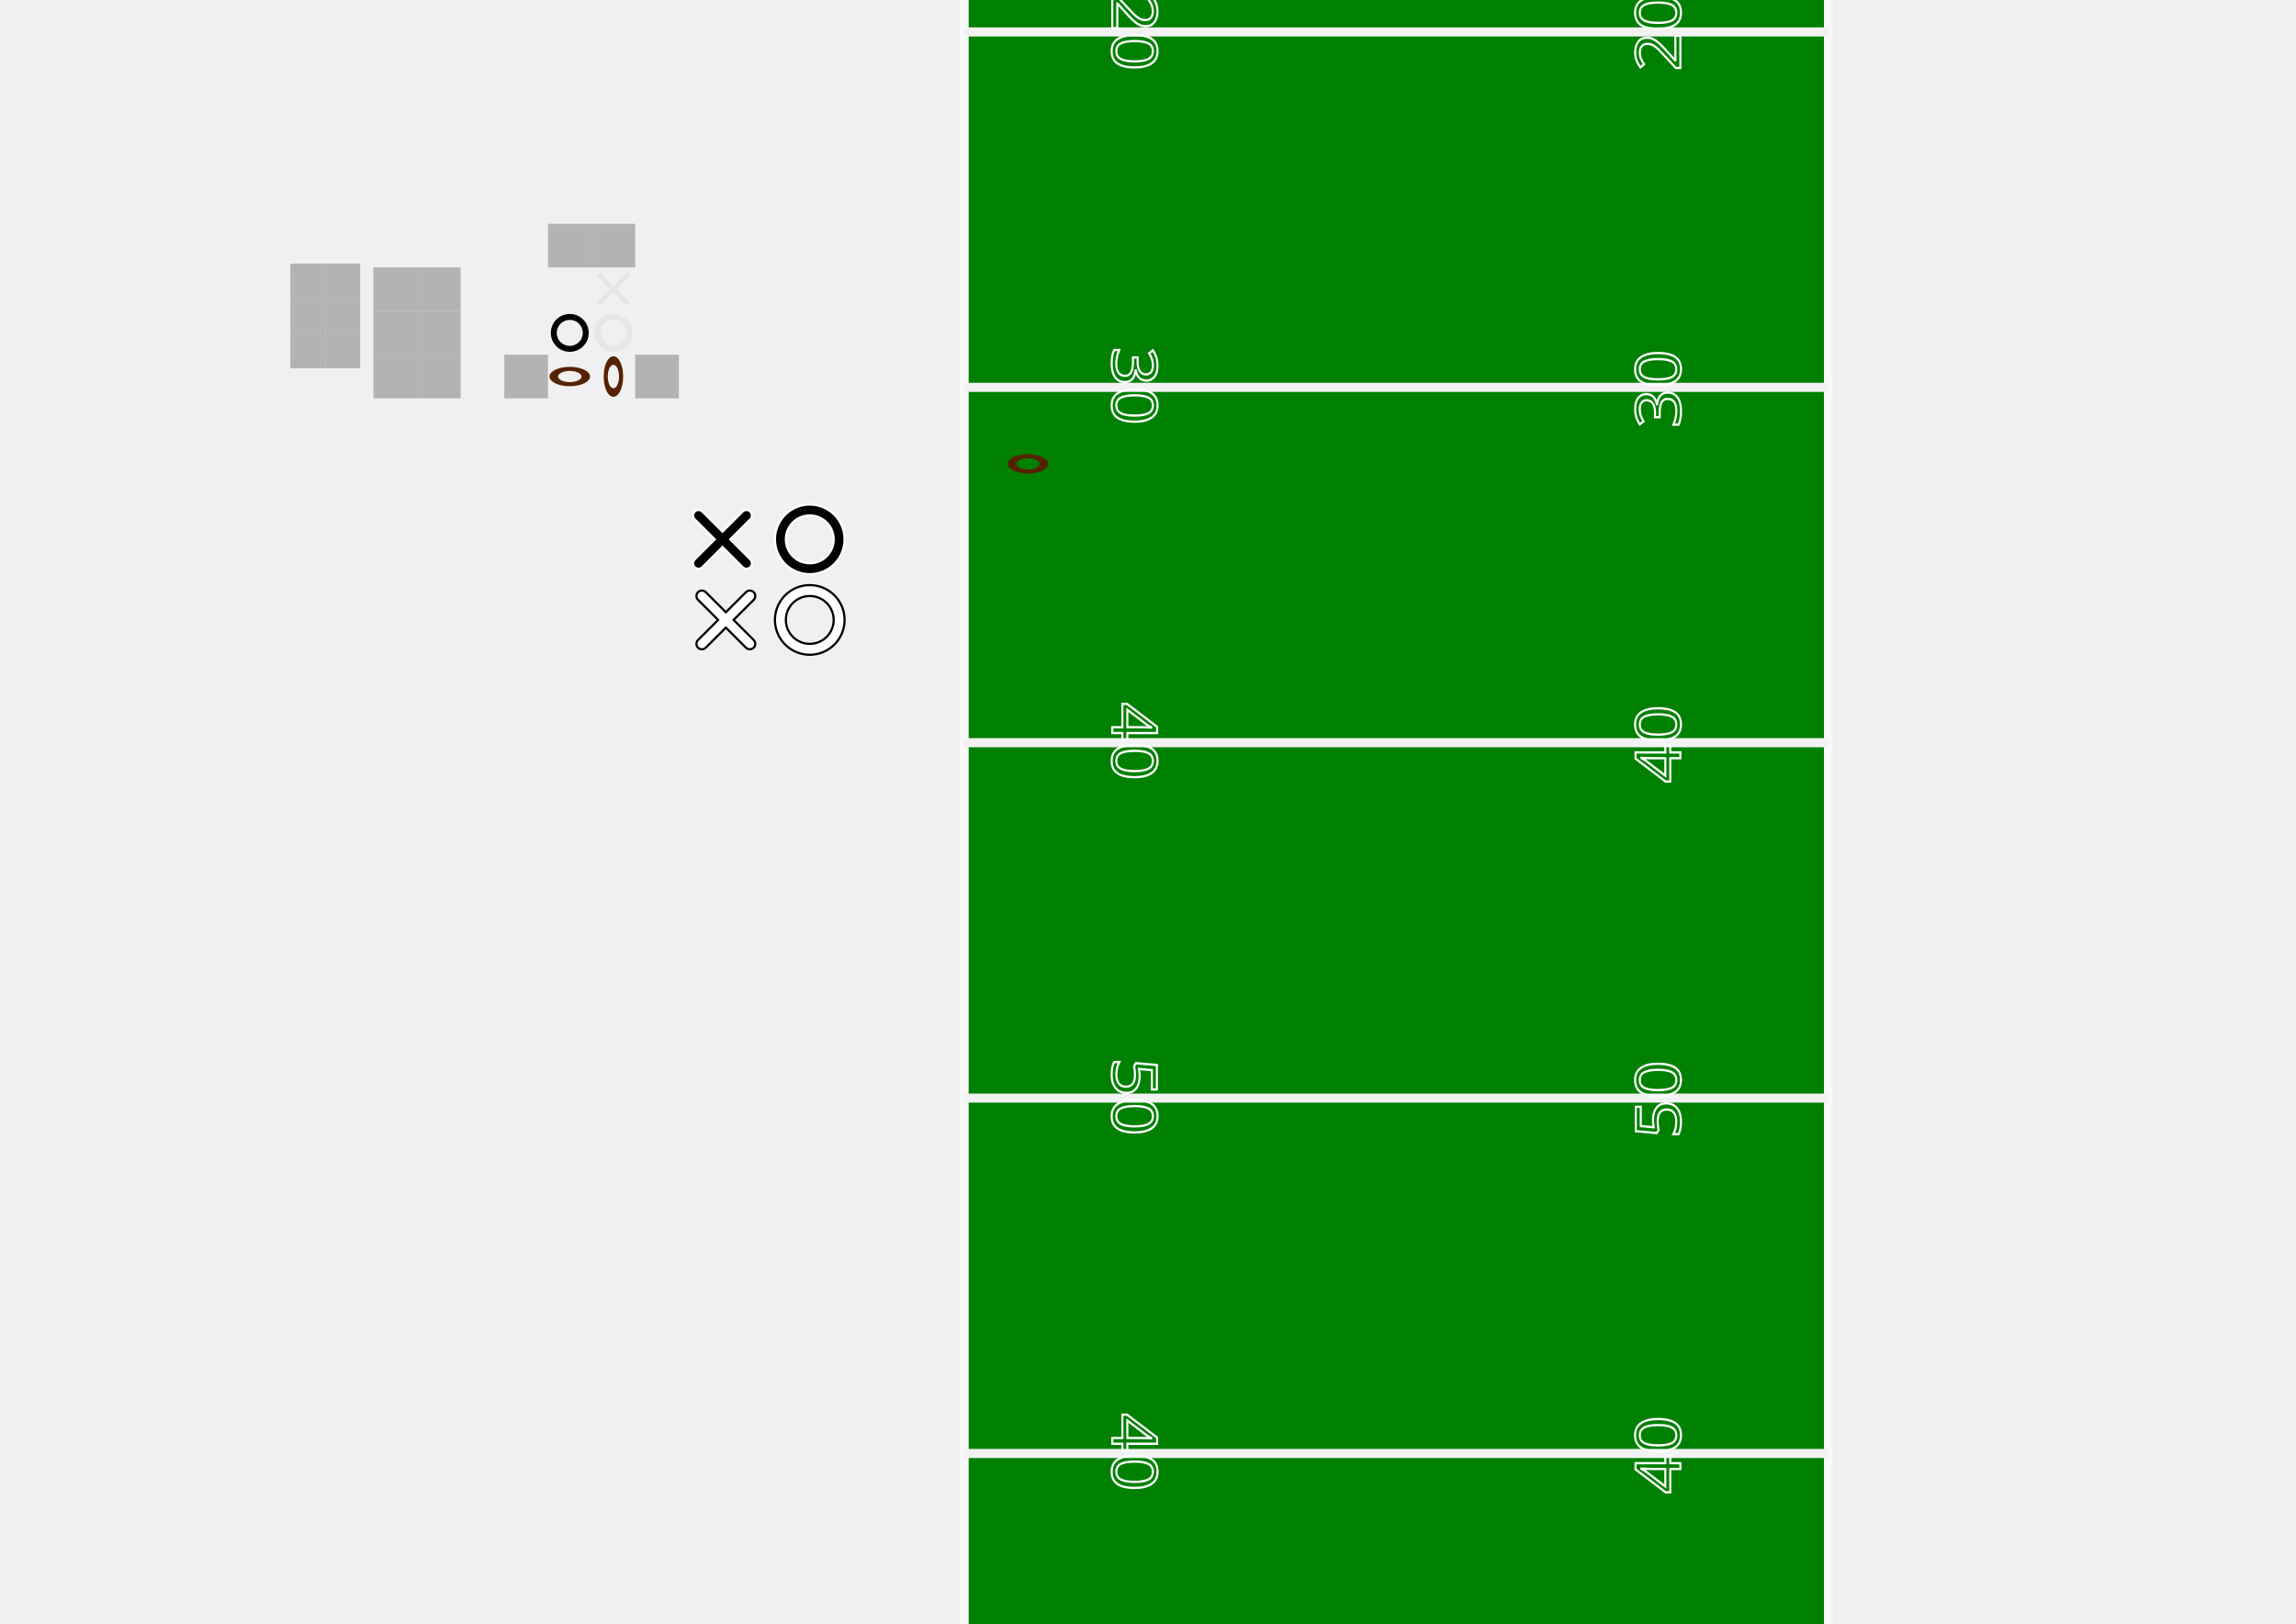
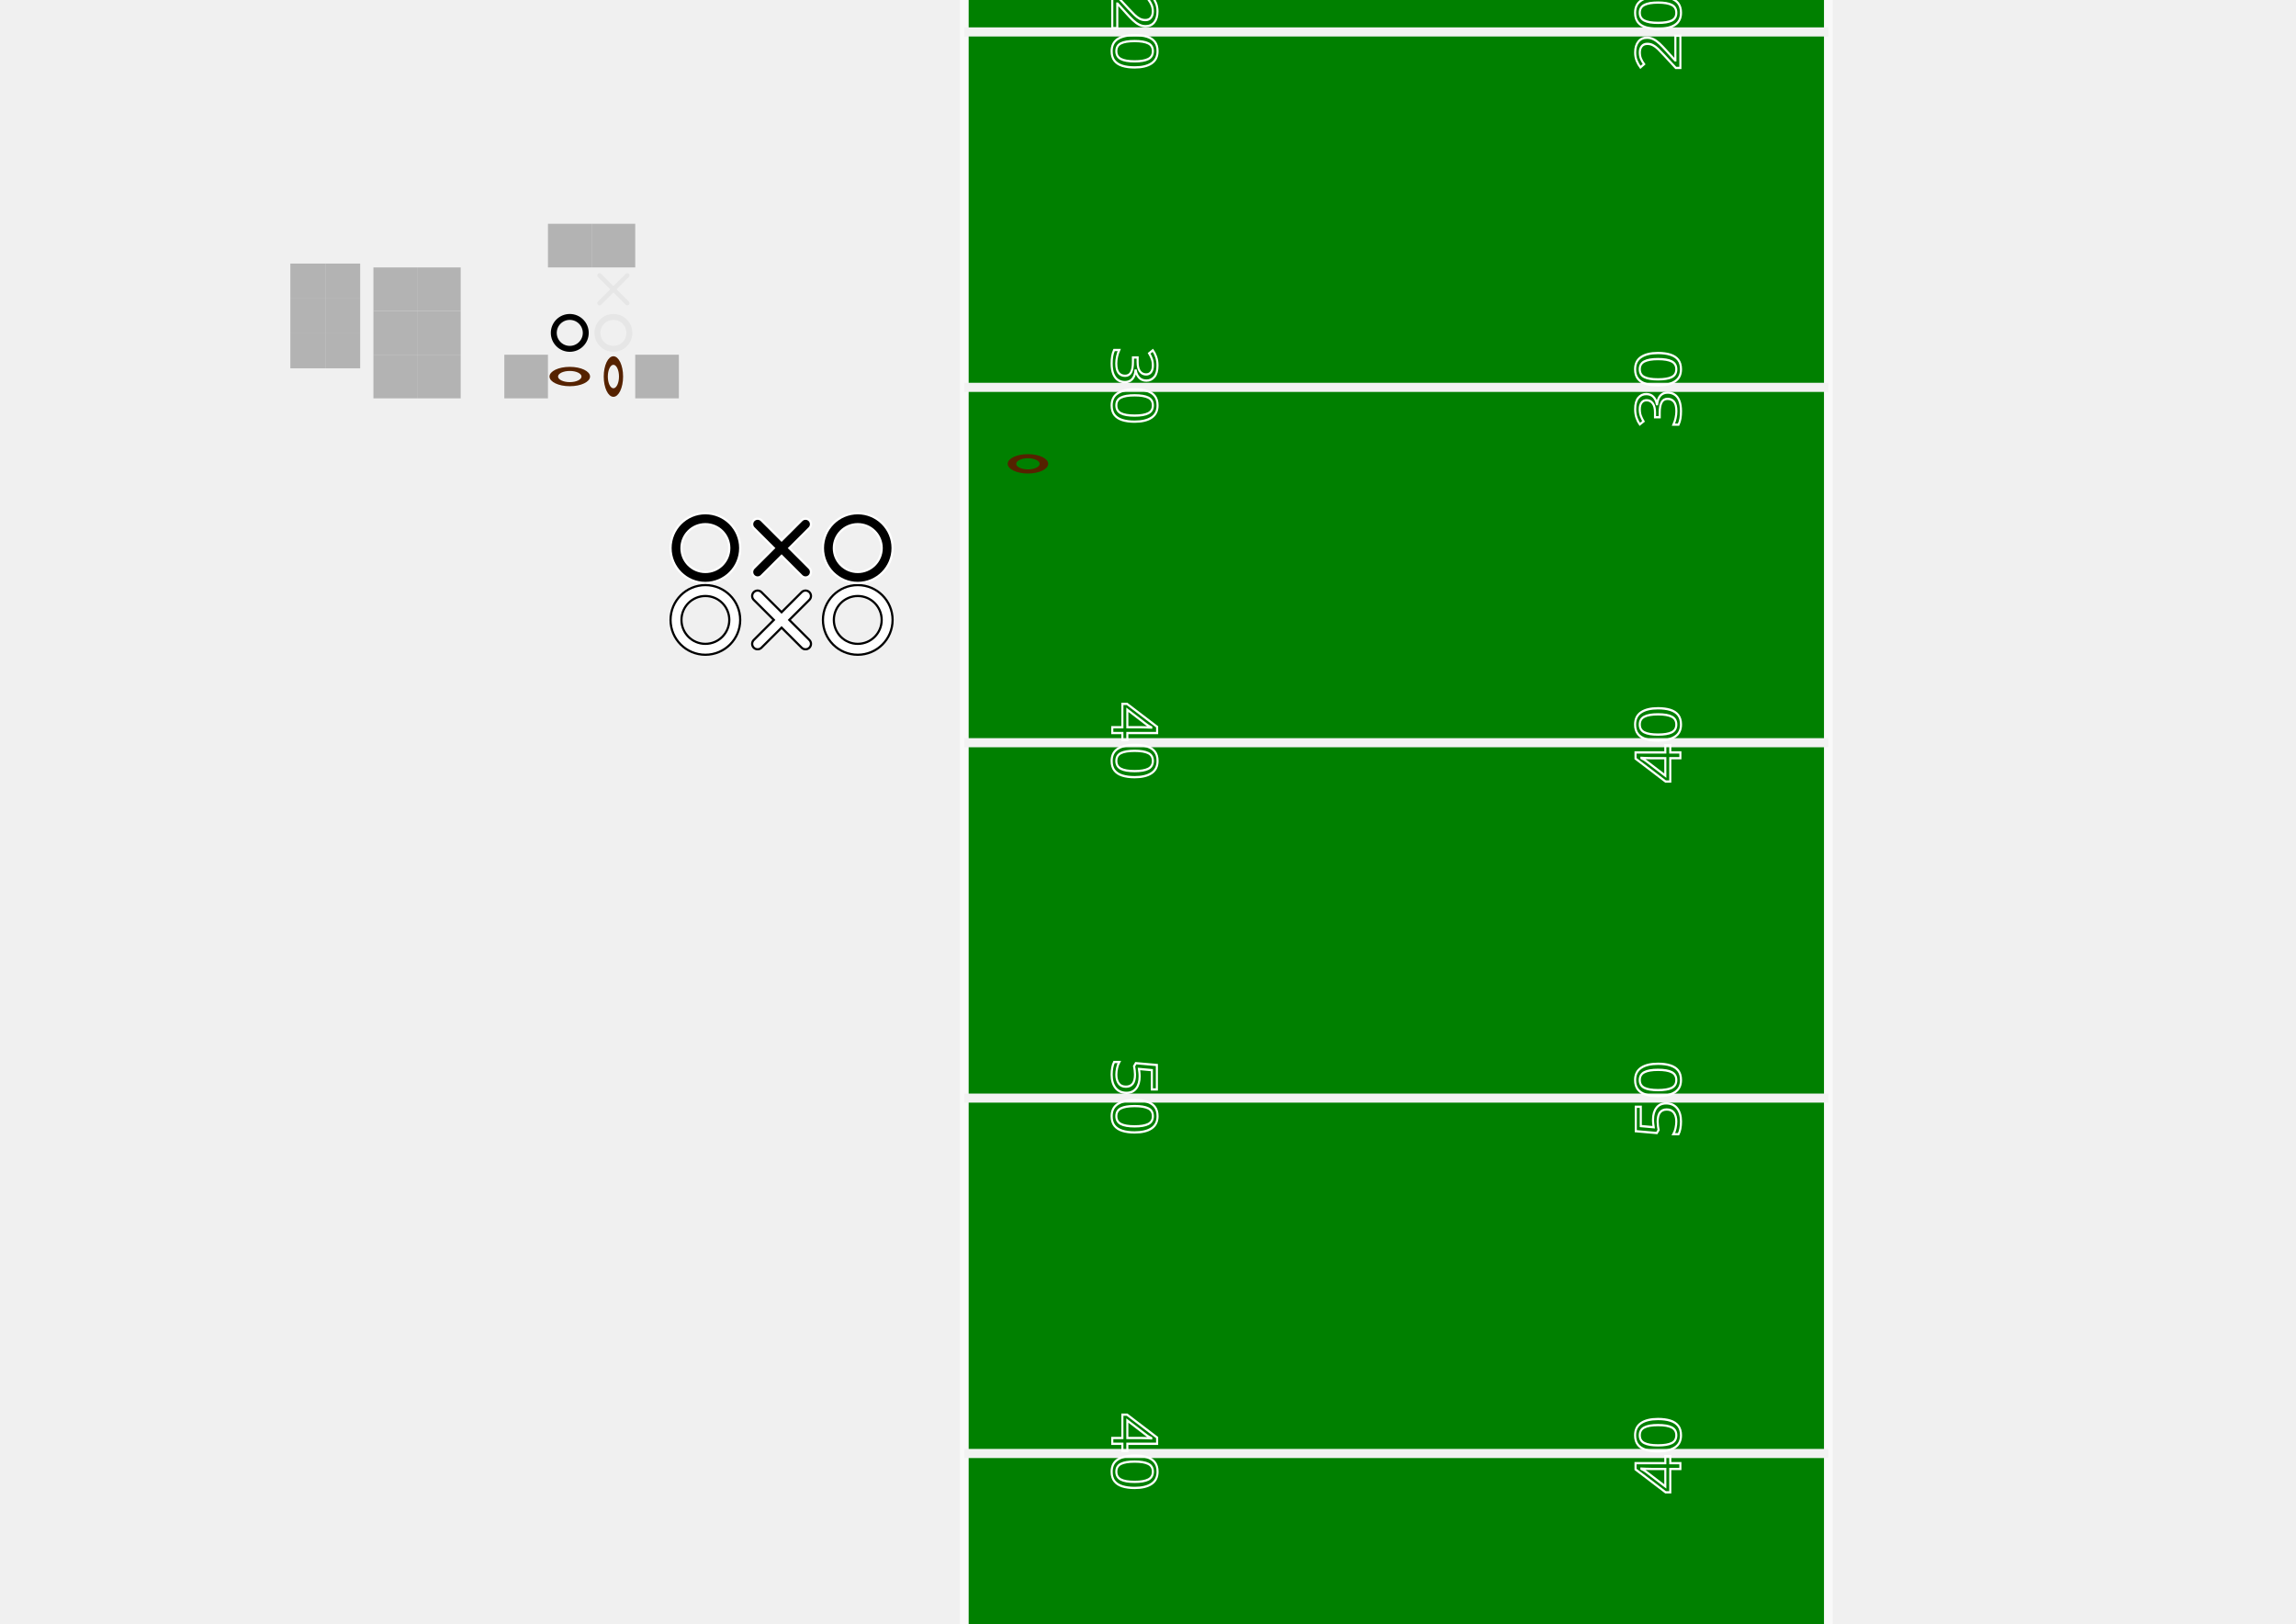
<svg xmlns="http://www.w3.org/2000/svg" width="1052.362" height="744.094" id="svg2" version="1.1">
  <defs id="defs4" />
  <g id="layer1" transform="translate(0,-308.2677)">
    <g id="g3117" transform="matrix(0.4348223,0,0,0.4,87.25897,33.1797)" />
    <g id="g3108" transform="matrix(0.9940357,0,0,0.99878,5.421616,1.775152)">
      <g transform="matrix(0,-1,1,0,-165.1101,1464.105)" id="g4078">
        <rect style="fill:#008000;stroke:#f9f9f9;stroke-width:4.014;stroke-miterlimit:4;stroke-dasharray:none;stroke-dashoffset:0" id="rect3763" width="1650.585" height="398.4" x="-172.765" y="604.296" rx="0" ry="0" />
        <path transform="matrix(0.4348223,0,0,0.4,87.25897,33.1797)" style="fill:#f2f2f2;stroke:#f2f2f2;stroke-width:9.626;stroke-linecap:butt;stroke-linejoin:miter;stroke-miterlimit:4;stroke-opacity:1;stroke-dasharray:none" d="m 2802,1427.791 c 0,996 0,996 0,996" id="path3789" />
        <text transform="matrix(0.4348223,0,0,0.4,87.25897,33.1797)" xml:space="preserve" style="font-size:40px;font-style:normal;font-weight:normal;line-height:125%;letter-spacing:0px;word-spacing:0px;fill:#ffffff;fill-opacity:1;stroke:#ffffff;stroke-width:2.406;font-family:Sans" x="2771.788" y="2253.224" id="text3039">
          <tspan id="tspan3041" x="2771.788" y="2253.224" style="font-size:72px;font-style:normal;font-variant:normal;font-weight:normal;font-stretch:normal;fill:none;stroke-width:2.406;font-family:CollegiateHeavyOutline;-inkscape-font-specification:CollegiateHeavyOutline">10</tspan>
        </text>
        <text transform="matrix(-0.4348223,0,0,-0.4,87.25897,33.1797)" xml:space="preserve" style="font-size:40px;font-style:normal;font-weight:normal;line-height:125%;letter-spacing:0px;word-spacing:0px;fill:#ffffff;fill-opacity:1;stroke:#ffffff;stroke-width:2.406;font-family:Sans" x="-2832.212" y="-1598.358" id="text3043">
          <tspan id="tspan3045" x="-2832.212" y="-1598.358" style="font-size:72px;font-style:normal;font-variant:normal;font-weight:normal;font-stretch:normal;fill:none;stroke-width:2.406;font-family:CollegiateHeavyOutline;-inkscape-font-specification:CollegiateHeavyOutline">10</tspan>
        </text>
        <g id="g3124" transform="matrix(0.4348223,0,0,0.4,54.64746,33.1797)">
          <path id="path3787" d="m 2502,1427.791 c 0,996 0,996 0,996" style="fill:#f2f2f2;stroke:#f2f2f2;stroke-width:9.626;stroke-linecap:butt;stroke-linejoin:miter;stroke-miterlimit:4;stroke-opacity:1;stroke-dasharray:none" />
          <text id="text3035" y="2253.224" x="2460.579" style="font-size:40px;font-style:normal;font-weight:normal;line-height:125%;letter-spacing:0px;word-spacing:0px;fill:#ffffff;fill-opacity:1;stroke:#ffffff;stroke-width:2.406;font-family:Sans" xml:space="preserve">
            <tspan style="font-size:72px;font-style:normal;font-variant:normal;font-weight:normal;font-stretch:normal;fill:none;stroke-width:2.406;font-family:CollegiateHeavyOutline;-inkscape-font-specification:CollegiateHeavyOutline" y="2253.224" x="2460.579" id="tspan3037">20</tspan>
          </text>
          <text transform="scale(-1,-1)" id="text3047" y="-1598.358" x="-2543.421" style="font-size:40px;font-style:normal;font-weight:normal;line-height:125%;letter-spacing:0px;word-spacing:0px;fill:#ffffff;fill-opacity:1;stroke:#ffffff;stroke-width:2.406;font-family:Sans" xml:space="preserve">
            <tspan style="font-size:72px;font-style:normal;font-variant:normal;font-weight:normal;font-stretch:normal;fill:none;stroke-width:2.406;font-family:CollegiateHeavyOutline;-inkscape-font-specification:CollegiateHeavyOutline" y="-1598.358" x="-2543.421" id="tspan3049">20</tspan>
          </text>
        </g>
        <g id="g3131" transform="matrix(0.4348223,0,0,0.4,22.03593,33.1797)">
          <path style="fill:#f2f2f2;stroke:#f2f2f2;stroke-width:9.626;stroke-linecap:butt;stroke-linejoin:miter;stroke-miterlimit:4;stroke-opacity:1;stroke-dasharray:none" d="m 2202,1427.791 c 0,996 0,996 0,996" id="path3785" />
          <text xml:space="preserve" style="font-size:40px;font-style:normal;font-weight:normal;line-height:125%;letter-spacing:0px;word-spacing:0px;fill:#ffffff;fill-opacity:1;stroke:#ffffff;stroke-width:2.406;font-family:Sans" x="2159.384" y="2253.224" id="text3031">
            <tspan id="tspan3033" x="2159.384" y="2253.224" style="font-size:72px;font-style:normal;font-variant:normal;font-weight:normal;font-stretch:normal;fill:none;stroke-width:2.406;font-family:CollegiateHeavyOutline;-inkscape-font-specification:CollegiateHeavyOutline">30</tspan>
          </text>
          <text transform="scale(-1,-1)" xml:space="preserve" style="font-size:40px;font-style:normal;font-weight:normal;line-height:125%;letter-spacing:0px;word-spacing:0px;fill:#ffffff;fill-opacity:1;stroke:#ffffff;stroke-width:2.406;font-family:Sans" x="-2244.616" y="-1598.358" id="text3051">
            <tspan id="tspan3053" x="-2244.616" y="-1598.358" style="font-size:72px;font-style:normal;font-variant:normal;font-weight:normal;font-stretch:normal;fill:none;stroke-width:2.406;font-family:CollegiateHeavyOutline;-inkscape-font-specification:CollegiateHeavyOutline">30</tspan>
          </text>
        </g>
        <g id="g3138" transform="matrix(0.4348223,0,0,0.4,-10.57601,33.1797)">
          <path style="fill:#f2f2f2;stroke:#f2f2f2;stroke-width:9.626;stroke-linecap:butt;stroke-linejoin:miter;stroke-miterlimit:4;stroke-opacity:1;stroke-dasharray:none" d="m 1902,1427.791 c 0,996 0,996 0,996" id="path3773" />
          <text id="text3027" y="2253.224" x="1859.525" style="font-size:40px;font-style:normal;font-weight:normal;line-height:125%;letter-spacing:0px;word-spacing:0px;fill:#ffffff;fill-opacity:1;stroke:#ffffff;stroke-width:2.406;font-family:Sans" xml:space="preserve">
            <tspan style="font-size:72px;font-style:normal;font-variant:normal;font-weight:normal;font-stretch:normal;fill:none;stroke-width:2.406;font-family:CollegiateHeavyOutline;-inkscape-font-specification:CollegiateHeavyOutline" y="2253.224" x="1859.525" id="tspan3029">40</tspan>
          </text>
          <text transform="scale(-1,-1)" id="text3055" y="-1598.358" x="-1944.475" style="font-size:40px;font-style:normal;font-weight:normal;line-height:125%;letter-spacing:0px;word-spacing:0px;fill:#ffffff;fill-opacity:1;stroke:#ffffff;stroke-width:2.406;font-family:Sans" xml:space="preserve">
            <tspan style="font-size:72px;font-style:normal;font-variant:normal;font-weight:normal;font-stretch:normal;fill:none;stroke-width:2.406;font-family:CollegiateHeavyOutline;-inkscape-font-specification:CollegiateHeavyOutline" y="-1598.358" x="-1944.475" id="tspan3057">40</tspan>
          </text>
        </g>
        <g id="g3145" transform="matrix(0.4348223,0,0,0.4,-43.18741,33.1797)">
          <path style="fill:#f2f2f2;stroke:#f2f2f2;stroke-width:9.626;stroke-linecap:butt;stroke-linejoin:miter;stroke-miterlimit:4;stroke-opacity:1;stroke-dasharray:none" d="m 1602,1427.791 c 0,996 0,996 0,996" id="path3777" />
          <text id="text3023" y="2253.224" x="1559.384" style="font-size:40px;font-style:normal;font-weight:normal;line-height:125%;letter-spacing:0px;word-spacing:0px;fill:#ffffff;fill-opacity:1;stroke:#ffffff;stroke-width:2.406;font-family:Sans" xml:space="preserve">
            <tspan style="font-size:72px;font-style:normal;font-variant:normal;font-weight:normal;font-stretch:normal;fill:none;stroke-width:2.406;font-family:CollegiateHeavyOutline;-inkscape-font-specification:CollegiateHeavyOutline" y="2253.224" x="1559.384" id="tspan3025">50</tspan>
          </text>
          <text transform="scale(-1,-1)" xml:space="preserve" style="font-size:40px;font-style:normal;font-weight:normal;line-height:125%;letter-spacing:0px;word-spacing:0px;fill:#ffffff;fill-opacity:1;stroke:#ffffff;stroke-width:2.406;font-family:Sans" x="-1644.616" y="-1598.358" id="text3059">
            <tspan id="tspan3061" x="-1644.616" y="-1598.358" style="font-size:72px;font-style:normal;font-variant:normal;font-weight:normal;font-stretch:normal;fill:none;stroke-width:2.406;font-family:CollegiateHeavyOutline;-inkscape-font-specification:CollegiateHeavyOutline">50</tspan>
          </text>
        </g>
        <g id="g3152" transform="matrix(0.4348223,0,0,0.4,-75.79935,33.1797)">
          <path id="path3779" d="m 1302,1427.791 c 0,996 0,996 0,996" style="fill:#f2f2f2;stroke:#f2f2f2;stroke-width:9.626;stroke-linecap:butt;stroke-linejoin:miter;stroke-miterlimit:4;stroke-opacity:1;stroke-dasharray:none" />
          <text xml:space="preserve" style="font-size:40px;font-style:normal;font-weight:normal;line-height:125%;letter-spacing:0px;word-spacing:0px;fill:#ffffff;fill-opacity:1;stroke:#ffffff;stroke-width:2.406;font-family:Sans" x="1259.525" y="2253.224" id="text3019">
            <tspan id="tspan3021" x="1259.525" y="2253.224" style="font-size:72px;font-style:normal;font-variant:normal;font-weight:normal;font-stretch:normal;fill:none;stroke-width:2.406;font-family:CollegiateHeavyOutline;-inkscape-font-specification:CollegiateHeavyOutline">40</tspan>
          </text>
          <text transform="scale(-1,-1)" xml:space="preserve" style="font-size:40px;font-style:normal;font-weight:normal;line-height:125%;letter-spacing:0px;word-spacing:0px;fill:#ffffff;fill-opacity:1;stroke:#ffffff;stroke-width:2.406;font-family:Sans" x="-1344.475" y="-1598.358" id="text3063">
            <tspan id="tspan3065" x="-1344.475" y="-1598.358" style="font-size:72px;font-style:normal;font-variant:normal;font-weight:normal;font-stretch:normal;fill:none;stroke-width:2.406;font-family:CollegiateHeavyOutline;-inkscape-font-specification:CollegiateHeavyOutline">40</tspan>
          </text>
        </g>
        <g id="g3159" transform="matrix(0.4348223,0,0,0.4,-108.4107,33.1797)">
          <path style="fill:#f2f2f2;stroke:#f2f2f2;stroke-width:9.626;stroke-linecap:butt;stroke-linejoin:miter;stroke-miterlimit:4;stroke-opacity:1;stroke-dasharray:none" d="m 1002,1427.791 c 0,996 0,996 0,996" id="path3781" />
          <text id="text3015" y="2253.224" x="959.384" style="font-size:40px;font-style:normal;font-weight:normal;line-height:125%;letter-spacing:0px;word-spacing:0px;fill:#ffffff;fill-opacity:1;stroke:#ffffff;stroke-width:2.406;font-family:Sans" xml:space="preserve">
            <tspan style="font-size:72px;font-style:normal;font-variant:normal;font-weight:normal;font-stretch:normal;fill:none;stroke-width:2.406;font-family:CollegiateHeavyOutline;-inkscape-font-specification:CollegiateHeavyOutline" y="2253.224" x="959.384" id="tspan3017">30</tspan>
          </text>
          <text transform="scale(-1,-1)" id="text3067" y="-1598.358" x="-1044.616" style="font-size:40px;font-style:normal;font-weight:normal;line-height:125%;letter-spacing:0px;word-spacing:0px;fill:#ffffff;fill-opacity:1;stroke:#ffffff;stroke-width:2.406;font-family:Sans" xml:space="preserve">
            <tspan style="font-size:72px;font-style:normal;font-variant:normal;font-weight:normal;font-stretch:normal;fill:none;stroke-width:2.406;font-family:CollegiateHeavyOutline;-inkscape-font-specification:CollegiateHeavyOutline" y="-1598.358" x="-1044.616" id="tspan3069">30</tspan>
          </text>
        </g>
        <g id="g3166" transform="matrix(0.4348223,0,0,0.4,-141.0225,33.1797)">
          <path id="path3783" d="m 702,1427.791 c 0,996 0,996 0,996" style="fill:#f2f2f2;stroke:#f2f2f2;stroke-width:9.626;stroke-linecap:butt;stroke-linejoin:miter;stroke-miterlimit:4;stroke-opacity:1;stroke-dasharray:none" />
          <text xml:space="preserve" style="font-size:40px;font-style:normal;font-weight:normal;line-height:125%;letter-spacing:0px;word-spacing:0px;fill:#ffffff;fill-opacity:1;stroke:#ffffff;stroke-width:2.406;font-family:Sans" x="660.579" y="2253.224" id="text3011">
            <tspan id="tspan3013" x="660.579" y="2253.224" style="font-size:72px;font-style:normal;font-variant:normal;font-weight:normal;font-stretch:normal;fill:none;stroke-width:2.406;font-family:CollegiateHeavyOutline;-inkscape-font-specification:CollegiateHeavyOutline">20</tspan>
          </text>
          <text transform="scale(-1,-1)" xml:space="preserve" style="font-size:40px;font-style:normal;font-weight:normal;line-height:125%;letter-spacing:0px;word-spacing:0px;fill:#ffffff;fill-opacity:1;stroke:#ffffff;stroke-width:2.406;font-family:Sans" x="-743.421" y="-1598.358" id="text3071">
            <tspan id="tspan3073" x="-743.421" y="-1598.358" style="font-size:72px;font-style:normal;font-variant:normal;font-weight:normal;font-stretch:normal;fill:none;stroke-width:2.406;font-family:CollegiateHeavyOutline;-inkscape-font-specification:CollegiateHeavyOutline">20</tspan>
          </text>
        </g>
        <path style="fill:#f2f2f2;stroke:#f2f2f2;stroke-width:4.014;stroke-linecap:butt;stroke-linejoin:miter;stroke-miterlimit:4;stroke-opacity:1;stroke-dasharray:none" d="m 1.164,604.296 c 0,398.4 0,398.4 0,398.4" id="path3769" />
        <text xml:space="preserve" style="font-size:16.682px;font-style:normal;font-weight:normal;line-height:125%;letter-spacing:0px;word-spacing:0px;fill:#ffffff;fill-opacity:1;stroke:#ffffff;stroke-width:1.004;font-family:Sans" x="-11.483" y="974.296" id="text3007" transform="scale(1.04262,0.9591226)">
          <tspan id="tspan3009" x="-11.483" y="974.296" style="font-size:30.027px;font-style:normal;font-variant:normal;font-weight:normal;font-stretch:normal;fill:none;stroke-width:1.004;font-family:CollegiateHeavyOutline;-inkscape-font-specification:CollegiateHeavyOutline">10</tspan>
        </text>
        <text xml:space="preserve" style="font-size:16.682px;font-style:normal;font-weight:normal;line-height:125%;letter-spacing:0px;word-spacing:0px;fill:#ffffff;fill-opacity:1;stroke:#ffffff;stroke-width:1.004;font-family:Sans" x="-13.716" y="-701.185" id="text3075" transform="scale(-1.04262,-0.9591226)">
          <tspan id="tspan3077" x="-13.716" y="-701.185" style="font-size:30.027px;font-style:normal;font-variant:normal;font-weight:normal;font-stretch:normal;fill:none;stroke-width:1.004;font-family:CollegiateHeavyOutline;-inkscape-font-specification:CollegiateHeavyOutline">10</tspan>
        </text>
        <rect style="fill:#008000;stroke:#ffffff;stroke-width:4.014;stroke-miterlimit:4;stroke-dasharray:none;stroke-dashoffset:0" id="rect3180" width="172.19" height="398.4" x="-346.694" y="604.296" />
        <rect y="604.296" x="1479.56" height="398.4" width="172.19" id="rect3950" style="fill:#008000;stroke:#ffffff;stroke-width:4.014;stroke-miterlimit:4;stroke-dasharray:none;stroke-dashoffset:0" />
      </g>
    </g>
    <g id="g3950" transform="matrix(1.013776,0,0,1.004402,-3.298232,-0.8570585)" style="fill:none;stroke:none">
      <rect style="fill:none;stroke:none;stroke-width:3.964;stroke-miterlimit:4;stroke-dasharray:none" id="rect3059" width="13.511" height="13.763" x="202.536" y="477.207" />
      <rect y="459.207" x="202.536" height="13.763" width="13.511" id="rect3061" style="fill:none;stroke:none;stroke-width:3.964;stroke-miterlimit:4;stroke-dasharray:none" />
      <rect style="fill:none;stroke:none;stroke-width:3.964;stroke-miterlimit:4;stroke-dasharray:none" id="rect3063" width="13.511" height="13.763" x="220.536" y="459.207" />
      <rect y="477.207" x="220.536" height="13.763" width="13.511" id="rect3065" style="fill:none;stroke:none;stroke-width:3.964;stroke-miterlimit:4;stroke-dasharray:none" />
      <rect style="fill:none;stroke:none;stroke-width:3.964;stroke-miterlimit:4;stroke-dasharray:none" id="rect3067" width="13.511" height="13.763" x="220.536" y="495.207" />
      <rect y="495.207" x="202.536" height="13.763" width="13.511" id="rect3069" style="fill:none;stroke:none;stroke-width:3.964;stroke-miterlimit:4;stroke-dasharray:none" />
    </g>
    <g id="g3848">
      <rect y="429.053" x="133.077" height="16" width="16" id="rect3068" style="fill:#b3b3b3;stroke:none" />
      <rect style="fill:#b3b3b3;stroke:none" id="rect3838" width="16" height="16" x="149.077" y="429.053" />
      <rect style="fill:#b3b3b3;stroke:none" id="rect3840" width="16" height="16" x="133.077" y="445.053" />
      <rect y="445.053" x="149.077" height="16" width="16" id="rect3842" style="fill:#b3b3b3;stroke:none" />
      <rect style="fill:#b3b3b3;stroke:none" id="rect3844" width="16" height="16" x="133.077" y="461.053" />
      <rect y="461.053" x="149.077" height="16" width="16" id="rect3846" style="fill:#b3b3b3;stroke:none" />
    </g>
    <rect style="fill:#b3b3b3;fill-opacity:1;stroke:none" id="rect3856" width="20" height="20" x="171.154" y="430.822" />
    <rect y="430.822" x="191.154" height="20" width="20" id="rect3858" style="fill:#b3b3b3;fill-opacity:1;stroke:none" />
    <rect y="450.822" x="171.154" height="20" width="20" id="rect3860" style="fill:#b3b3b3;fill-opacity:1;stroke:none" />
    <rect style="fill:#b3b3b3;fill-opacity:1;stroke:none" id="rect3862" width="20" height="20" x="191.154" y="450.822" />
    <rect style="fill:#b3b3b3;fill-opacity:1;stroke:none" id="rect3864" width="20" height="20" x="171.154" y="470.822" />
    <rect y="470.822" x="191.154" height="20" width="20" id="rect3866" style="fill:#b3b3b3;fill-opacity:1;stroke:none" />
    <path style="fill:none;stroke:#000000;stroke-width:6.093;stroke-miterlimit:4;stroke-dasharray:none;stroke-dashoffset:0" id="path3755" d="m 204.286,309.094 c 0,9.073 -7.355,16.429 -16.429,16.429 -9.073,0 -16.429,-7.355 -16.429,-16.429 0,-9.073 7.355,-16.429 16.429,-16.429 9.073,0 16.429,7.355 16.429,16.429 z" transform="matrix(0.4460703,0,0,0.4451007,177.3568,323.2441)" />
    <path transform="matrix(0.4460703,0,0,0.2128743,177.3568,415.024)" d="m 204.286,309.094 c 0,9.073 -7.355,16.429 -16.429,16.429 -9.073,0 -16.429,-7.355 -16.429,-16.429 0,-9.073 7.355,-16.429 16.429,-16.429 9.073,0 16.429,7.355 16.429,16.429 z" id="path3757" style="fill:none;stroke:#552200;stroke-width:8.811;stroke-miterlimit:4;stroke-dasharray:none;stroke-dashoffset:0" />
    <path transform="matrix(0.4460703,0,0,0.4451007,197.3568,323.2441)" d="m 204.286,309.094 c 0,9.073 -7.355,16.429 -16.429,16.429 -9.073,0 -16.429,-7.355 -16.429,-16.429 0,-9.073 7.355,-16.429 16.429,-16.429 9.073,0 16.429,7.355 16.429,16.429 z" id="path3761" style="fill:none;stroke:#e6e6e6;stroke-width:6.093;stroke-miterlimit:4;stroke-dasharray:none;stroke-dashoffset:0" />
    <g transform="matrix(0.6856738,0,0,0.6841835,161.6512,135.7219)" id="g3858" style="fill:#112b00;fill-opacity:1;stroke:#e6e6e6;stroke-width:0.991;stroke-opacity:1">
      <path style="fill:#112b00;fill-opacity:1;stroke:#e6e6e6;stroke-width:2.973;stroke-linecap:round;stroke-linejoin:miter;stroke-miterlimit:4;stroke-opacity:1;stroke-dasharray:none;stroke-dashoffset:0" d="m 165,455.219 18.571,-18.571" id="path3860" />
      <path id="path3862" d="m 165,436.648 18.571,18.571" style="fill:#112b00;fill-opacity:1;stroke:#e6e6e6;stroke-width:2.973;stroke-linecap:round;stroke-linejoin:miter;stroke-miterlimit:4;stroke-opacity:1;stroke-dasharray:none;stroke-dashoffset:0" />
    </g>
    <path style="fill:none;stroke:#552200;stroke-width:8.811;stroke-miterlimit:4;stroke-dasharray:none;stroke-dashoffset:0" id="path3088" d="m 204.286,309.094 c 0,9.073 -7.355,16.429 -16.429,16.429 -9.073,0 -16.429,-7.355 -16.429,-16.429 0,-9.073 7.355,-16.429 16.429,-16.429 9.073,0 16.429,7.355 16.429,16.429 z" transform="matrix(0.4460703,0,0,0.2128743,387.3568,455.024)" />
    <rect style="fill:none;stroke:none" id="rect3066" width="53.846" height="27.308" x="177.308" y="97.554" transform="translate(0,308.2677)" />
    <rect y="470.822" x="231.154" height="20" width="20" id="rect3882" style="fill:#b3b3b3;fill-opacity:1;stroke:none" />
    <rect style="fill:#b3b3b3;fill-opacity:1;stroke:none" id="rect3884" width="20" height="20" x="291.154" y="470.822" />
-     <g id="g3972" transform="translate(-140,0)">
-       <g id="g3960">
-         <g id="g3890" transform="translate(320,40)">
-           <path transform="translate(0,308.2677)" d="m 204.616,244.093 c 0,7.435 -6.027,13.462 -13.462,13.462 -7.435,0 -13.462,-6.027 -13.462,-13.462 0,-7.435 6.027,-13.462 13.462,-13.462 7.435,0 13.462,6.027 13.462,13.462 z" id="path3886" style="fill:none;stroke:#000000;stroke-width:6;stroke-linecap:round;stroke-miterlimit:4;stroke-opacity:1;stroke-dasharray:none;stroke-dashoffset:0" />
-           <path style="fill:none;stroke:#ffffff;stroke-width:4;stroke-linecap:round;stroke-miterlimit:4;stroke-opacity:1;stroke-dasharray:none;stroke-dashoffset:0" id="path3888" d="m 204.616,244.093 c 0,7.435 -6.027,13.462 -13.462,13.462 -7.435,0 -13.462,-6.027 -13.462,-13.462 0,-7.435 6.027,-13.462 13.462,-13.462 7.435,0 13.462,6.027 13.462,13.462 z" transform="translate(0,308.2677)" />
+     <path style="fill:none;stroke:#552200;stroke-width:8.811;stroke-miterlimit:4;stroke-dasharray:none;stroke-dashoffset:0" id="path3101" d="m 204.286,309.094 c 0,9.073 -7.355,16.429 -16.429,16.429 -9.073,0 -16.429,-7.355 -16.429,-16.429 0,-9.073 7.355,-16.429 16.429,-16.429 9.073,0 16.429,7.355 16.429,16.429 z" transform="matrix(0,0.4460703,-0.2128743,0,346.9526,397.0248)" />
+     <rect style="fill:#b3b3b3;fill-opacity:1;stroke:none" id="rect3115" width="20" height="20" x="251.154" y="410.822" />
+     <rect y="410.822" x="271.154" height="20" width="20" id="rect3117" style="fill:#b3b3b3;fill-opacity:1;stroke:none" />
+     <g id="g3227">
+       <g transform="translate(202,40)" id="g3890">
+         <path style="fill:none;stroke:#000000;stroke-width:6;stroke-linecap:round;stroke-miterlimit:4;stroke-opacity:1;stroke-dasharray:none;stroke-dashoffset:0" id="path3886" d="m 204.616,244.093 c 0,7.435 -6.027,13.462 -13.462,13.462 -7.435,0 -13.462,-6.027 -13.462,-13.462 0,-7.435 6.027,-13.462 13.462,-13.462 7.435,0 13.462,6.027 13.462,13.462 z" transform="translate(0,308.2677)" />
+         <path transform="translate(0,308.2677)" d="m 204.616,244.093 c 0,7.435 -6.027,13.462 -13.462,13.462 -7.435,0 -13.462,-6.027 -13.462,-13.462 0,-7.435 6.027,-13.462 13.462,-13.462 7.435,0 13.462,6.027 13.462,13.462 z" id="path3888" style="fill:none;stroke:#ffffff;stroke-width:4;stroke-linecap:round;stroke-miterlimit:4;stroke-opacity:1;stroke-dasharray:none;stroke-dashoffset:0" />
+       </g>
+       <g transform="translate(-114.4616,41.53083)" id="g3912">
+         <g id="g3854" transform="matrix(1.182716,0,0,1.180404,266.5622,24.44838)" style="fill:#ffffff;stroke:#000000;stroke-width:5.078;stroke-miterlimit:4;stroke-dasharray:none">
+           <path id="path3850" d="m 165,455.219 18.571,-18.571" style="fill:#ffffff;fill-opacity:1;stroke:#000000;stroke-width:5.078;stroke-linecap:round;stroke-linejoin:miter;stroke-miterlimit:4;stroke-opacity:1;stroke-dasharray:none;stroke-dashoffset:0" />
+           <path style="fill:#ffffff;fill-opacity:1;stroke:#000000;stroke-width:5.078;stroke-linecap:round;stroke-linejoin:miter;stroke-miterlimit:4;stroke-opacity:1;stroke-dasharray:none;stroke-dashoffset:0" d="m 165,436.648 18.571,18.571" id="path3852" />
        </g>
-         <g id="g3912" transform="translate(0,41.53083)">
-           <g style="fill:#ffffff;stroke:#000000;stroke-width:5.078;stroke-miterlimit:4;stroke-dasharray:none" transform="matrix(1.182716,0,0,1.180404,266.5622,24.44838)" id="g3854">
-             <path style="fill:#ffffff;fill-opacity:1;stroke:#000000;stroke-width:5.078;stroke-linecap:round;stroke-linejoin:miter;stroke-miterlimit:4;stroke-opacity:1;stroke-dasharray:none;stroke-dashoffset:0" d="m 165,455.219 18.571,-18.571" id="path3850" />
-             <path id="path3852" d="m 165,436.648 18.571,18.571" style="fill:#ffffff;fill-opacity:1;stroke:#000000;stroke-width:5.078;stroke-linecap:round;stroke-linejoin:miter;stroke-miterlimit:4;stroke-opacity:1;stroke-dasharray:none;stroke-dashoffset:0" />
-           </g>
-           <g id="g3906" transform="matrix(1.182716,0,0,1.180404,266.5622,24.44838)" style="fill:none;stroke:#ffffff;stroke-width:3.385;stroke-miterlimit:4;stroke-dasharray:none">
-             <path id="path3908" d="m 165,455.219 18.571,-18.571" style="fill:none;stroke:#ffffff;stroke-width:3.385;stroke-linecap:round;stroke-linejoin:miter;stroke-miterlimit:4;stroke-opacity:1;stroke-dasharray:none;stroke-dashoffset:0" />
-             <path style="fill:none;stroke:#ffffff;stroke-width:3.385;stroke-linecap:round;stroke-linejoin:miter;stroke-miterlimit:4;stroke-opacity:1;stroke-dasharray:none;stroke-dashoffset:0" d="m 165,436.648 18.571,18.571" id="path3910" />
-           </g>
+         <g style="fill:none;stroke:#ffffff;stroke-width:3.385;stroke-miterlimit:4;stroke-dasharray:none" transform="matrix(1.182716,0,0,1.180404,266.5622,24.44838)" id="g3906">
+           <path style="fill:none;stroke:#ffffff;stroke-width:3.385;stroke-linecap:round;stroke-linejoin:miter;stroke-miterlimit:4;stroke-opacity:1;stroke-dasharray:none;stroke-dashoffset:0" d="m 165,455.219 18.571,-18.571" id="path3908" />
+           <path id="path3910" d="m 165,436.648 18.571,18.571" style="fill:none;stroke:#ffffff;stroke-width:3.385;stroke-linecap:round;stroke-linejoin:miter;stroke-miterlimit:4;stroke-opacity:1;stroke-dasharray:none;stroke-dashoffset:0" />
        </g>
      </g>
-       <g transform="translate(0,23.07686)" id="g3948">
-         <g id="g3902" transform="translate(240,-20)">
-           <path transform="translate(80,308.2677)" d="m 204.616,244.093 c 0,7.435 -6.027,13.462 -13.462,13.462 -7.435,0 -13.462,-6.027 -13.462,-13.462 0,-7.435 6.027,-13.462 13.462,-13.462 7.435,0 13.462,6.027 13.462,13.462 z" id="path3898" style="fill:none;stroke:#ffffff;stroke-width:6;stroke-linecap:round;stroke-miterlimit:4;stroke-opacity:1;stroke-dasharray:none;stroke-dashoffset:0" />
-           <path style="fill:none;stroke:#000000;stroke-width:4;stroke-linecap:round;stroke-miterlimit:4;stroke-opacity:1;stroke-dasharray:none;stroke-dashoffset:0" id="path3896" d="m 204.616,244.093 c 0,7.435 -6.027,13.462 -13.462,13.462 -7.435,0 -13.462,-6.027 -13.462,-13.462 0,-7.435 6.027,-13.462 13.462,-13.462 7.435,0 13.462,6.027 13.462,13.462 z" transform="translate(80,308.2677)" />
+       <g transform="translate(122,7.076859)" id="g3902">
+         <path style="fill:none;stroke:#ffffff;stroke-width:6;stroke-linecap:round;stroke-miterlimit:4;stroke-opacity:1;stroke-dasharray:none;stroke-dashoffset:0" id="path3898" d="m 204.616,244.093 c 0,7.435 -6.027,13.462 -13.462,13.462 -7.435,0 -13.462,-6.027 -13.462,-13.462 0,-7.435 6.027,-13.462 13.462,-13.462 7.435,0 13.462,6.027 13.462,13.462 z" transform="translate(80,308.2677)" />
+         <path transform="translate(80,308.2677)" d="m 204.616,244.093 c 0,7.435 -6.027,13.462 -13.462,13.462 -7.435,0 -13.462,-6.027 -13.462,-13.462 0,-7.435 6.027,-13.462 13.462,-13.462 7.435,0 13.462,6.027 13.462,13.462 z" id="path3896" style="fill:none;stroke:#000000;stroke-width:4;stroke-linecap:round;stroke-miterlimit:4;stroke-opacity:1;stroke-dasharray:none;stroke-dashoffset:0" />
+       </g>
+       <g transform="translate(-114.4616,-32.92314)" id="g3940">
+         <g style="fill:#ffffff;stroke:#ffffff;stroke-width:5.078;stroke-miterlimit:4;stroke-dasharray:none" transform="matrix(1.182716,0,0,1.180404,266.5622,65.97921)" id="g3922">
+           <path style="fill:#ffffff;fill-opacity:1;stroke:#ffffff;stroke-width:5.078;stroke-linecap:round;stroke-linejoin:miter;stroke-miterlimit:4;stroke-opacity:1;stroke-dasharray:none;stroke-dashoffset:0" d="m 165,455.219 18.571,-18.571" id="path3924" />
+           <path id="path3926" d="m 165,436.648 18.571,18.571" style="fill:#ffffff;fill-opacity:1;stroke:#ffffff;stroke-width:5.078;stroke-linecap:round;stroke-linejoin:miter;stroke-miterlimit:4;stroke-opacity:1;stroke-dasharray:none;stroke-dashoffset:0" />
        </g>
-         <g id="g3940" transform="translate(-1.538441,-60)">
-           <g id="g3922" transform="matrix(1.182716,0,0,1.180404,266.5622,65.97921)" style="fill:#ffffff;stroke:#ffffff;stroke-width:5.078;stroke-miterlimit:4;stroke-dasharray:none">
-             <path id="path3924" d="m 165,455.219 18.571,-18.571" style="fill:#ffffff;fill-opacity:1;stroke:#ffffff;stroke-width:5.078;stroke-linecap:round;stroke-linejoin:miter;stroke-miterlimit:4;stroke-opacity:1;stroke-dasharray:none;stroke-dashoffset:0" />
-             <path style="fill:#ffffff;fill-opacity:1;stroke:#ffffff;stroke-width:5.078;stroke-linecap:round;stroke-linejoin:miter;stroke-miterlimit:4;stroke-opacity:1;stroke-dasharray:none;stroke-dashoffset:0" d="m 165,436.648 18.571,18.571" id="path3926" />
-           </g>
-           <g style="fill:none;stroke:#000000;stroke-width:3.385;stroke-miterlimit:4;stroke-dasharray:none" transform="matrix(1.182716,0,0,1.180404,266.5622,65.97921)" id="g3928">
-             <path style="fill:none;stroke:#000000;stroke-width:3.385;stroke-linecap:round;stroke-linejoin:miter;stroke-miterlimit:4;stroke-opacity:1;stroke-dasharray:none;stroke-dashoffset:0" d="m 165,455.219 18.571,-18.571" id="path3930" />
-             <path id="path3932" d="m 165,436.648 18.571,18.571" style="fill:none;stroke:#000000;stroke-width:3.385;stroke-linecap:round;stroke-linejoin:miter;stroke-miterlimit:4;stroke-opacity:1;stroke-dasharray:none;stroke-dashoffset:0" />
-           </g>
+         <g id="g3928" transform="matrix(1.182716,0,0,1.180404,266.5622,65.97921)" style="fill:none;stroke:#000000;stroke-width:3.385;stroke-miterlimit:4;stroke-dasharray:none">
+           <path id="path3930" d="m 165,455.219 18.571,-18.571" style="fill:none;stroke:#000000;stroke-width:3.385;stroke-linecap:round;stroke-linejoin:miter;stroke-miterlimit:4;stroke-opacity:1;stroke-dasharray:none;stroke-dashoffset:0" />
+           <path style="fill:none;stroke:#000000;stroke-width:3.385;stroke-linecap:round;stroke-linejoin:miter;stroke-miterlimit:4;stroke-opacity:1;stroke-dasharray:none;stroke-dashoffset:0" d="m 165,436.648 18.571,18.571" id="path3932" />
        </g>
      </g>
+       <g transform="translate(52.15372,7.076859)" id="g3160">
+         <path style="fill:none;stroke:#ffffff;stroke-width:6;stroke-linecap:round;stroke-miterlimit:4;stroke-opacity:1;stroke-dasharray:none;stroke-dashoffset:0" id="path3162" d="m 204.616,244.093 c 0,7.435 -6.027,13.462 -13.462,13.462 -7.435,0 -13.462,-6.027 -13.462,-13.462 0,-7.435 6.027,-13.462 13.462,-13.462 7.435,0 13.462,6.027 13.462,13.462 z" transform="translate(80,308.2677)" />
+         <path transform="translate(80,308.2677)" d="m 204.616,244.093 c 0,7.435 -6.027,13.462 -13.462,13.462 -7.435,0 -13.462,-6.027 -13.462,-13.462 0,-7.435 6.027,-13.462 13.462,-13.462 7.435,0 13.462,6.027 13.462,13.462 z" id="path3164" style="fill:none;stroke:#000000;stroke-width:4;stroke-linecap:round;stroke-miterlimit:4;stroke-opacity:1;stroke-dasharray:none;stroke-dashoffset:0" />
+       </g>
+       <g transform="translate(132.1537,40)" id="g3167">
+         <path style="fill:none;stroke:#000000;stroke-width:6;stroke-linecap:round;stroke-miterlimit:4;stroke-opacity:1;stroke-dasharray:none;stroke-dashoffset:0" id="path3169" d="m 204.616,244.093 c 0,7.435 -6.027,13.462 -13.462,13.462 -7.435,0 -13.462,-6.027 -13.462,-13.462 0,-7.435 6.027,-13.462 13.462,-13.462 7.435,0 13.462,6.027 13.462,13.462 z" transform="translate(0,308.2677)" />
+         <path transform="translate(0,308.2677)" d="m 204.616,244.093 c 0,7.435 -6.027,13.462 -13.462,13.462 -7.435,0 -13.462,-6.027 -13.462,-13.462 0,-7.435 6.027,-13.462 13.462,-13.462 7.435,0 13.462,6.027 13.462,13.462 z" id="path3171" style="fill:none;stroke:#ffffff;stroke-width:4;stroke-linecap:round;stroke-miterlimit:4;stroke-opacity:1;stroke-dasharray:none;stroke-dashoffset:0" />
+       </g>
    </g>
-     <path style="fill:none;stroke:#552200;stroke-width:8.811;stroke-miterlimit:4;stroke-dasharray:none;stroke-dashoffset:0" id="path3101" d="m 204.286,309.094 a 16.429,16.429 0 1 1 -32.857,0 16.429,16.429 0 1 1 32.857,0 z" transform="matrix(0,0.4460703,-0.2128743,0,346.9526,397.0248)" />
-     <rect style="fill:#b3b3b3;fill-opacity:1;stroke:none" id="rect3115" width="20" height="20" x="251.154" y="410.822" />
-     <rect y="410.822" x="271.154" height="20" width="20" id="rect3117" style="fill:#b3b3b3;fill-opacity:1;stroke:none" />
  </g>
</svg>
